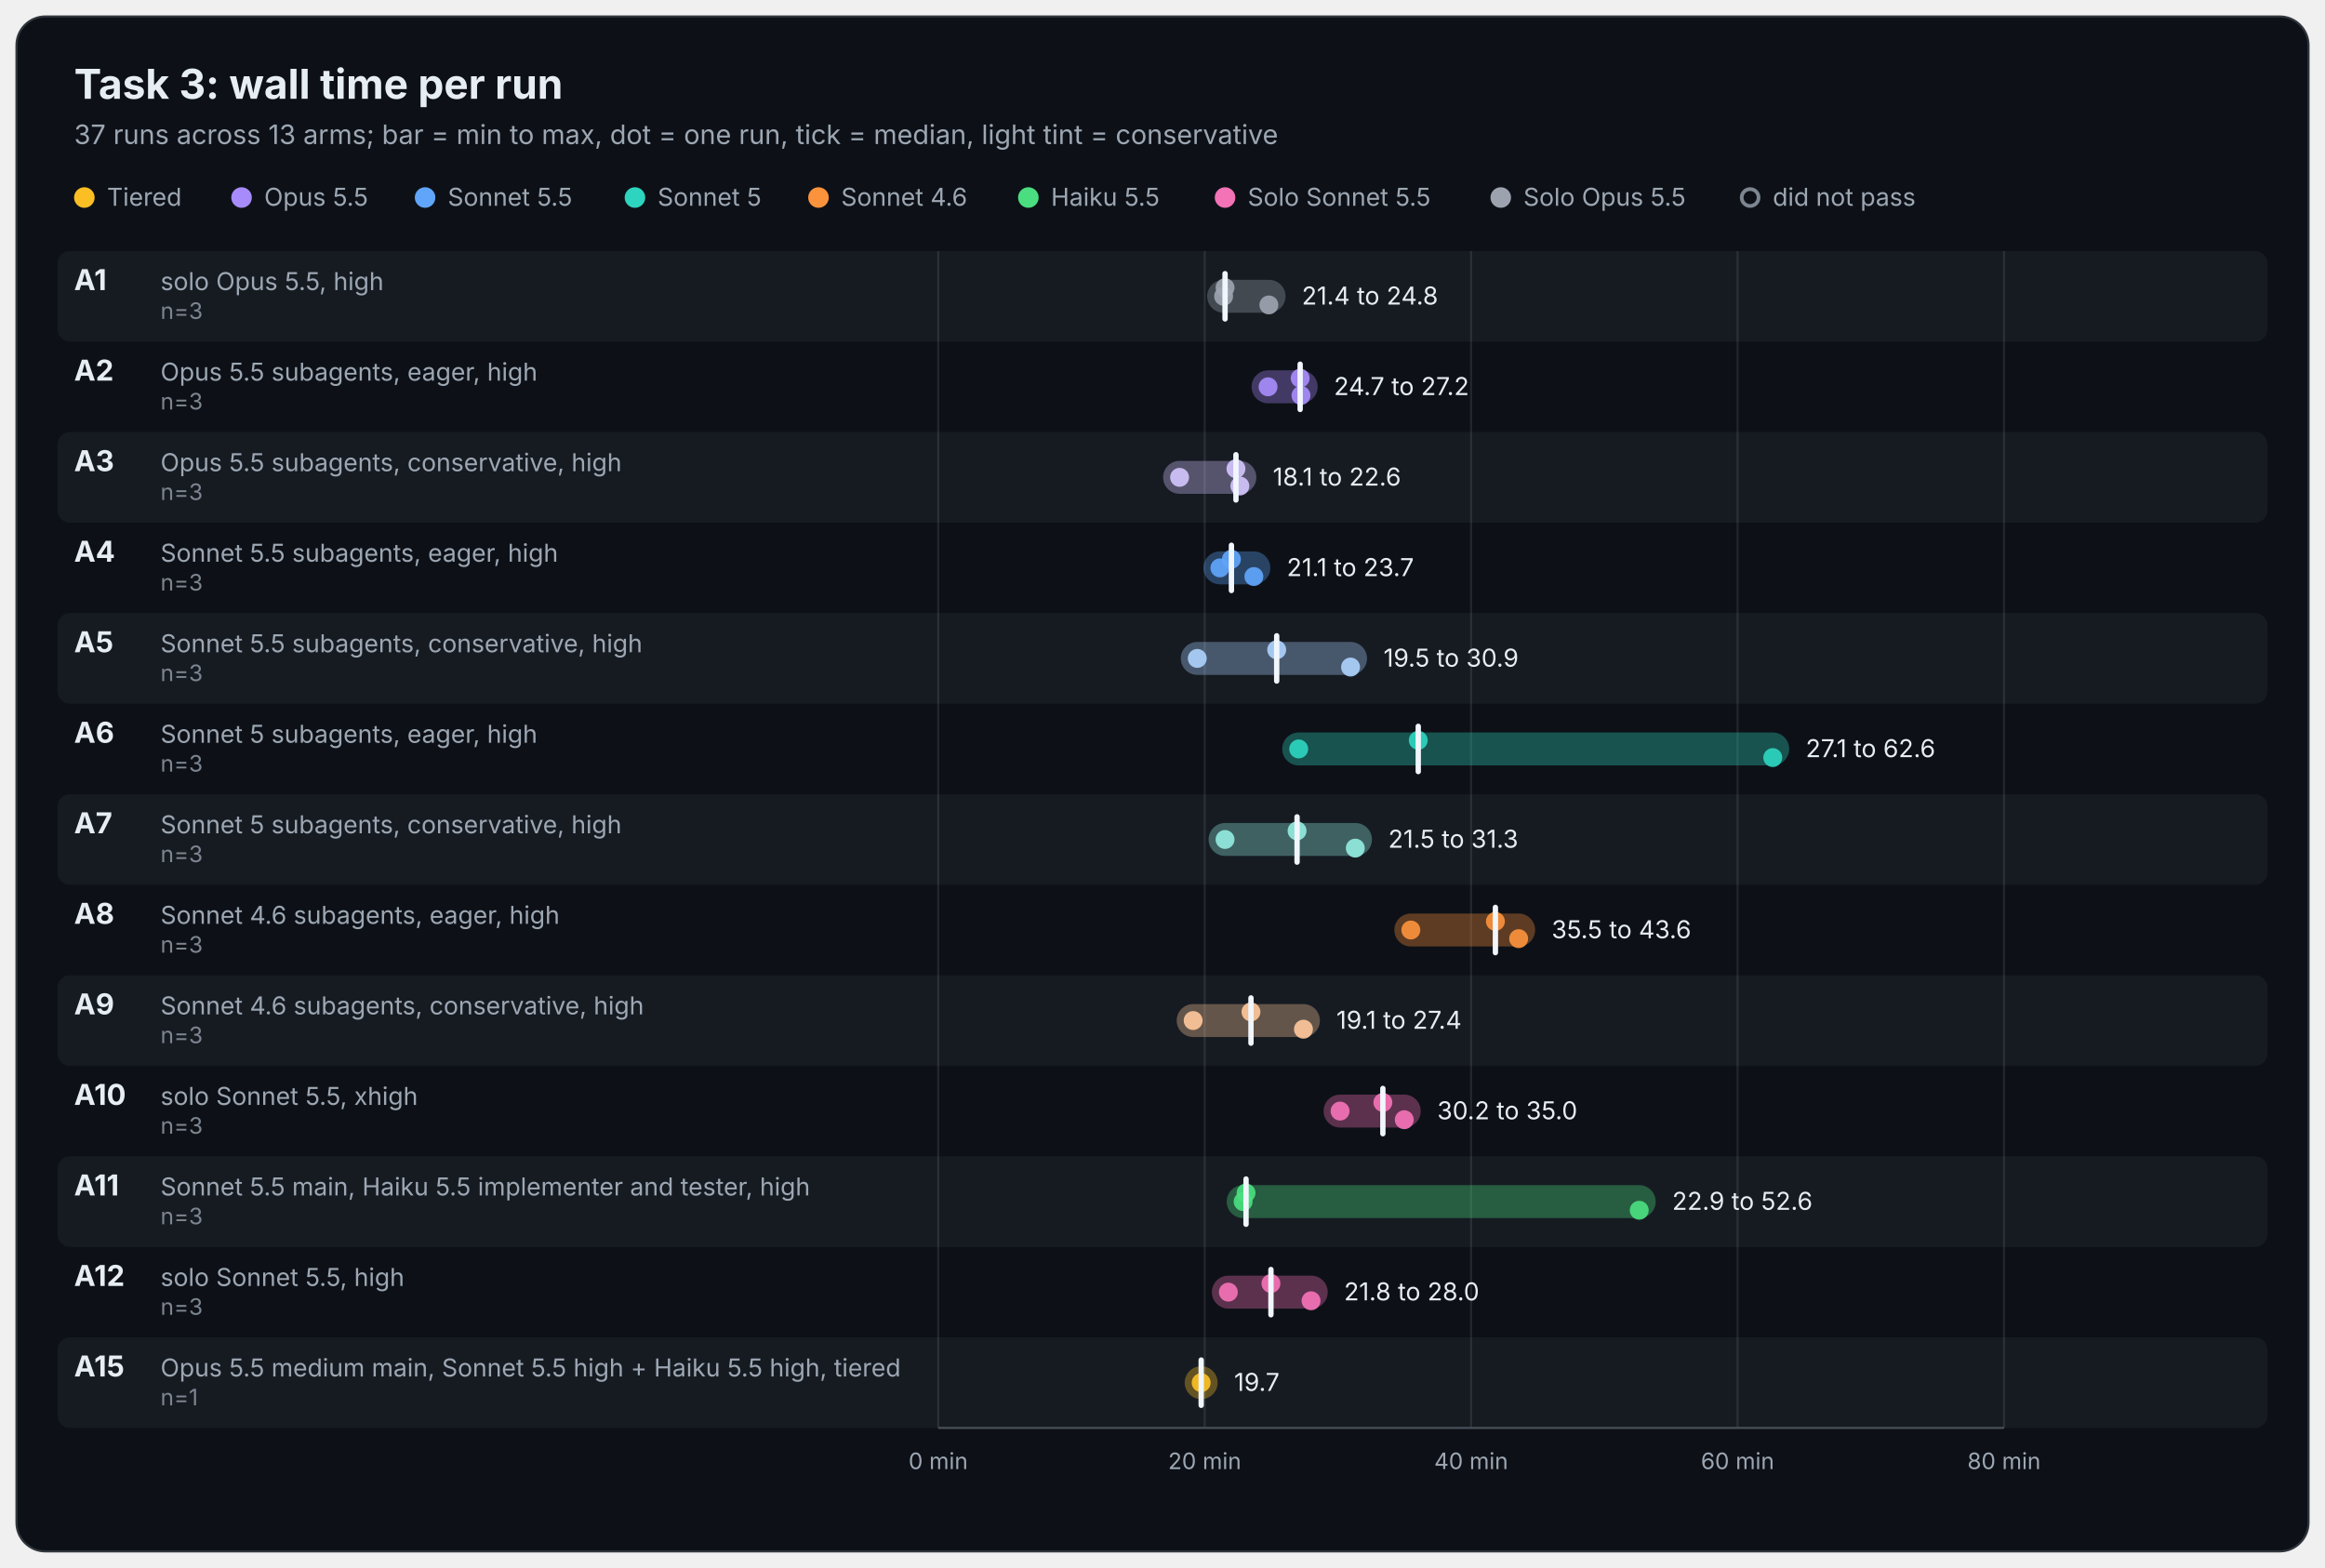
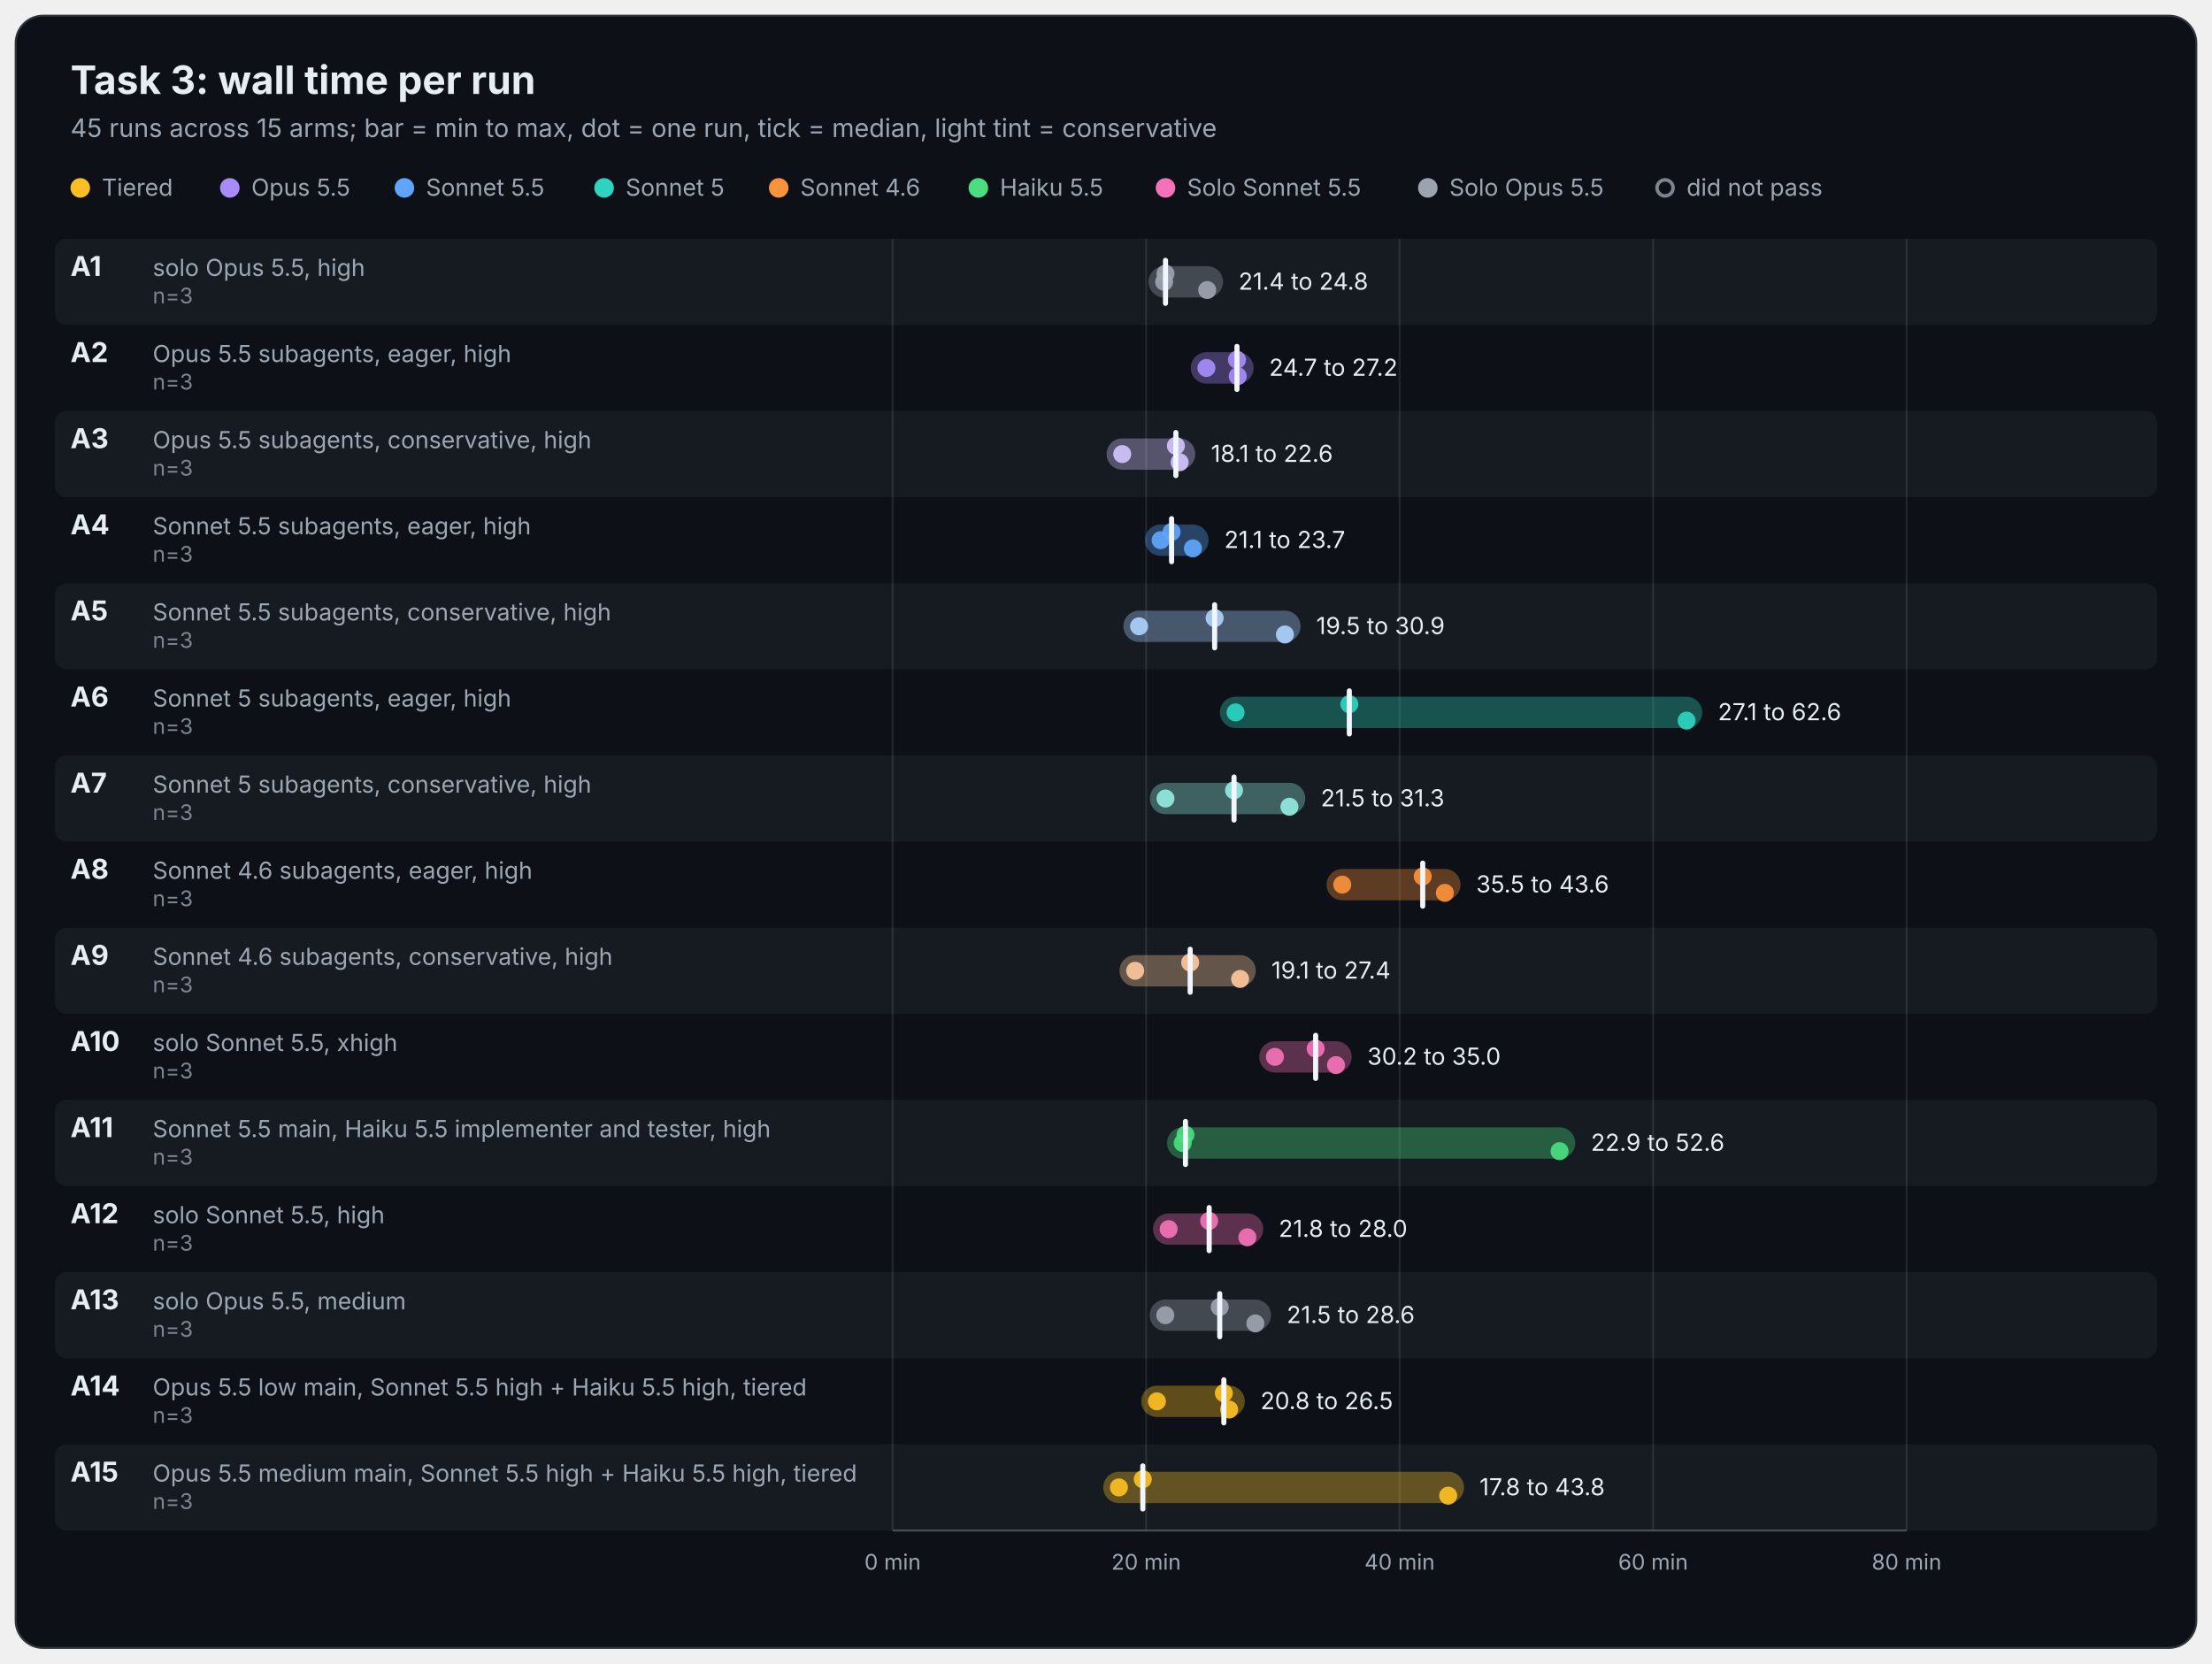
- <svg xmlns="http://www.w3.org/2000/svg" width="1130" height="762.0" viewBox="0 0 1130 762.0" role="img" aria-label="Task 3: wall time per run" font-family="-apple-system, &quot;Segoe UI&quot;, Inter, Roboto, &quot;Helvetica Neue&quot;, Arial, sans-serif">
-   <rect x="8" y="8" width="1114" height="746.0" rx="14" fill="#0d1117" stroke="#30363d" stroke-width="1" />
+ <svg xmlns="http://www.w3.org/2000/svg" width="1130" height="850.0" viewBox="0 0 1130 850.0" role="img" aria-label="Task 3: wall time per run" font-family="-apple-system, &quot;Segoe UI&quot;, Inter, Roboto, &quot;Helvetica Neue&quot;, Arial, sans-serif">
+   <rect x="8" y="8" width="1114" height="834.0" rx="14" fill="#0d1117" stroke="#30363d" stroke-width="1" />
  <text x="36.0" y="48.0" font-size="20" font-weight="700" fill="#e6edf3" text-anchor="start">Task 3: wall time per run</text>
-   <text x="36.0" y="70.0" font-size="13" font-weight="400" fill="#9da7b3" text-anchor="start">37 runs across 13 arms; bar = min to max, dot = one run, tick = median, light tint = conservative</text>
+   <text x="36.0" y="70.0" font-size="13" font-weight="400" fill="#9da7b3" text-anchor="start">45 runs across 15 arms; bar = min to max, dot = one run, tick = median, light tint = conservative</text>
  <circle cx="41.0" cy="96.0" r="5" fill="#fbbf24" />
  <text x="52.0" y="100.0" font-size="12" font-weight="400" fill="#9da7b3" text-anchor="start">Tiered</text>
  <circle cx="117.4" cy="96.0" r="5" fill="#a78bfa" />
  <text x="128.4" y="100.0" font-size="12" font-weight="400" fill="#9da7b3" text-anchor="start">Opus 5.5</text>
  <circle cx="206.6" cy="96.0" r="5" fill="#60a5fa" />
  <text x="217.6" y="100.0" font-size="12" font-weight="400" fill="#9da7b3" text-anchor="start">Sonnet 5.5</text>
  <circle cx="308.6" cy="96.0" r="5" fill="#2dd4bf" />
  <text x="319.6" y="100.0" font-size="12" font-weight="400" fill="#9da7b3" text-anchor="start">Sonnet 5</text>
  <circle cx="397.8" cy="96.0" r="5" fill="#fb923c" />
  <text x="408.8" y="100.0" font-size="12" font-weight="400" fill="#9da7b3" text-anchor="start">Sonnet 4.6</text>
  <circle cx="499.8" cy="96.0" r="5" fill="#4ade80" />
  <text x="510.8" y="100.0" font-size="12" font-weight="400" fill="#9da7b3" text-anchor="start">Haiku 5.5</text>
  <circle cx="595.4" cy="96.0" r="5" fill="#f472b6" />
  <text x="606.4" y="100.0" font-size="12" font-weight="400" fill="#9da7b3" text-anchor="start">Solo Sonnet 5.5</text>
  <circle cx="729.4" cy="96.0" r="5" fill="#9ca3af" />
  <text x="740.4" y="100.0" font-size="12" font-weight="400" fill="#9da7b3" text-anchor="start">Solo Opus 5.5</text>
  <circle cx="850.6" cy="96.0" r="4.1" fill="#0d1117" stroke="#7d8590" stroke-width="1.8" />
  <text x="861.6" y="100.0" font-size="12" font-weight="400" fill="#9da7b3" text-anchor="start">did not pass</text>
  <rect x="28" y="122.0" width="1074.0" height="44" rx="6" fill="#161b22" />
  <rect x="28" y="210.0" width="1074.0" height="44" rx="6" fill="#161b22" />
  <rect x="28" y="298.0" width="1074.0" height="44" rx="6" fill="#161b22" />
  <rect x="28" y="386.0" width="1074.0" height="44" rx="6" fill="#161b22" />
  <rect x="28" y="474.0" width="1074.0" height="44" rx="6" fill="#161b22" />
  <rect x="28" y="562.0" width="1074.0" height="44" rx="6" fill="#161b22" />
  <rect x="28" y="650.0" width="1074.0" height="44" rx="6" fill="#161b22" />
-   <line x1="456.0" y1="122.0" x2="456.0" y2="694.0" stroke="#ffffff" stroke-opacity="0.09" stroke-width="1" />
-   <text x="456.0" y="714.0" font-size="11" font-weight="400" fill="#9da7b3" text-anchor="middle">0 min</text>
-   <line x1="585.5" y1="122.0" x2="585.5" y2="694.0" stroke="#ffffff" stroke-opacity="0.09" stroke-width="1" />
-   <text x="585.5" y="714.0" font-size="11" font-weight="400" fill="#9da7b3" text-anchor="middle">20 min</text>
-   <line x1="715.0" y1="122.0" x2="715.0" y2="694.0" stroke="#ffffff" stroke-opacity="0.09" stroke-width="1" />
-   <text x="715.0" y="714.0" font-size="11" font-weight="400" fill="#9da7b3" text-anchor="middle">40 min</text>
-   <line x1="844.5" y1="122.0" x2="844.5" y2="694.0" stroke="#ffffff" stroke-opacity="0.09" stroke-width="1" />
-   <text x="844.5" y="714.0" font-size="11" font-weight="400" fill="#9da7b3" text-anchor="middle">60 min</text>
-   <line x1="974.0" y1="122.0" x2="974.0" y2="694.0" stroke="#ffffff" stroke-opacity="0.09" stroke-width="1" />
-   <text x="974.0" y="714.0" font-size="11" font-weight="400" fill="#9da7b3" text-anchor="middle">80 min</text>
-   <line x1="456.0" y1="694.0" x2="974.0" y2="694.0" stroke="#484f58" stroke-width="1" />
+   <rect x="28" y="738.0" width="1074.0" height="44" rx="6" fill="#161b22" />
+   <line x1="456.0" y1="122.0" x2="456.0" y2="782.0" stroke="#ffffff" stroke-opacity="0.09" stroke-width="1" />
+   <text x="456.0" y="802.0" font-size="11" font-weight="400" fill="#9da7b3" text-anchor="middle">0 min</text>
+   <line x1="585.5" y1="122.0" x2="585.5" y2="782.0" stroke="#ffffff" stroke-opacity="0.09" stroke-width="1" />
+   <text x="585.5" y="802.0" font-size="11" font-weight="400" fill="#9da7b3" text-anchor="middle">20 min</text>
+   <line x1="715.0" y1="122.0" x2="715.0" y2="782.0" stroke="#ffffff" stroke-opacity="0.09" stroke-width="1" />
+   <text x="715.0" y="802.0" font-size="11" font-weight="400" fill="#9da7b3" text-anchor="middle">40 min</text>
+   <line x1="844.5" y1="122.0" x2="844.5" y2="782.0" stroke="#ffffff" stroke-opacity="0.09" stroke-width="1" />
+   <text x="844.5" y="802.0" font-size="11" font-weight="400" fill="#9da7b3" text-anchor="middle">60 min</text>
+   <line x1="974.0" y1="122.0" x2="974.0" y2="782.0" stroke="#ffffff" stroke-opacity="0.09" stroke-width="1" />
+   <text x="974.0" y="802.0" font-size="11" font-weight="400" fill="#9da7b3" text-anchor="middle">80 min</text>
+   <line x1="456.0" y1="782.0" x2="974.0" y2="782.0" stroke="#484f58" stroke-width="1" />
  <text x="36.0" y="141.0" font-size="14" font-weight="700" fill="#e6edf3" text-anchor="start">A1</text>
  <text x="78.0" y="141.0" font-size="12" font-weight="400" fill="#9da7b3" text-anchor="start">solo Opus 5.5, high</text>
  <text x="78.0" y="155.0" font-size="11" font-weight="400" fill="#7d8590" text-anchor="start">n=3</text>
  <rect x="586.7" y="136.0" width="38.1" height="16" rx="8.0" fill="#9ca3af" fill-opacity="0.34" />
  <circle cx="594.7" cy="144.0" r="4.6" fill="#9ca3af" fill-opacity="0.92" />
  <circle cx="595.4" cy="139.8" r="4.6" fill="#9ca3af" fill-opacity="0.92" />
  <circle cx="616.7" cy="148.2" r="4.6" fill="#9ca3af" fill-opacity="0.92" />
  <line x1="595.4" y1="133.0" x2="595.4" y2="155.0" stroke="#f0f6fc" stroke-width="2.6" stroke-linecap="round" />
  <text x="632.7" y="148.0" font-size="12" font-weight="400" fill="#e6edf3" text-anchor="start">21.4 to 24.8</text>
  <text x="36.0" y="185.0" font-size="14" font-weight="700" fill="#e6edf3" text-anchor="start">A2</text>
  <text x="78.0" y="185.0" font-size="12" font-weight="400" fill="#9da7b3" text-anchor="start">Opus 5.5 subagents, eager, high</text>
  <text x="78.0" y="199.0" font-size="11" font-weight="400" fill="#7d8590" text-anchor="start">n=3</text>
  <rect x="608.3" y="180.0" width="32.1" height="16" rx="8.0" fill="#a78bfa" fill-opacity="0.34" />
  <circle cx="616.3" cy="188.0" r="4.6" fill="#a78bfa" fill-opacity="0.92" />
  <circle cx="631.9" cy="183.8" r="4.6" fill="#a78bfa" fill-opacity="0.92" />
  <circle cx="632.3" cy="192.2" r="4.6" fill="#a78bfa" fill-opacity="0.92" />
  <line x1="631.9" y1="177.0" x2="631.9" y2="199.0" stroke="#f0f6fc" stroke-width="2.6" stroke-linecap="round" />
  <text x="648.3" y="192.0" font-size="12" font-weight="400" fill="#e6edf3" text-anchor="start">24.7 to 27.2</text>
  <text x="36.0" y="229.0" font-size="14" font-weight="700" fill="#e6edf3" text-anchor="start">A3</text>
  <text x="78.0" y="229.0" font-size="12" font-weight="400" fill="#9da7b3" text-anchor="start">Opus 5.5 subagents, conservative, high</text>
  <text x="78.0" y="243.0" font-size="11" font-weight="400" fill="#7d8590" text-anchor="start">n=3</text>
  <rect x="565.3" y="224.0" width="45.3" height="16" rx="8.0" fill="#d1c3fc" fill-opacity="0.34" />
  <circle cx="573.3" cy="232.0" r="4.6" fill="#d1c3fc" fill-opacity="0.92" />
  <circle cx="600.7" cy="227.8" r="4.6" fill="#d1c3fc" fill-opacity="0.92" />
  <circle cx="602.6" cy="236.2" r="4.6" fill="#d1c3fc" fill-opacity="0.92" />
  <line x1="600.7" y1="221.0" x2="600.7" y2="243.0" stroke="#f0f6fc" stroke-width="2.6" stroke-linecap="round" />
  <text x="618.6" y="236.0" font-size="12" font-weight="400" fill="#e6edf3" text-anchor="start">18.1 to 22.6</text>
  <text x="36.0" y="273.0" font-size="14" font-weight="700" fill="#e6edf3" text-anchor="start">A4</text>
  <text x="78.0" y="273.0" font-size="12" font-weight="400" fill="#9da7b3" text-anchor="start">Sonnet 5.5 subagents, eager, high</text>
  <text x="78.0" y="287.0" font-size="11" font-weight="400" fill="#7d8590" text-anchor="start">n=3</text>
  <rect x="584.9" y="268.0" width="32.5" height="16" rx="8.0" fill="#60a5fa" fill-opacity="0.34" />
  <circle cx="592.9" cy="276.0" r="4.6" fill="#60a5fa" fill-opacity="0.92" />
  <circle cx="598.5" cy="271.8" r="4.6" fill="#60a5fa" fill-opacity="0.92" />
  <circle cx="609.4" cy="280.2" r="4.6" fill="#60a5fa" fill-opacity="0.92" />
  <line x1="598.5" y1="265.0" x2="598.5" y2="287.0" stroke="#f0f6fc" stroke-width="2.6" stroke-linecap="round" />
  <text x="625.4" y="280.0" font-size="12" font-weight="400" fill="#e6edf3" text-anchor="start">21.1 to 23.7</text>
  <text x="36.0" y="317.0" font-size="14" font-weight="700" fill="#e6edf3" text-anchor="start">A5</text>
  <text x="78.0" y="317.0" font-size="12" font-weight="400" fill="#9da7b3" text-anchor="start">Sonnet 5.5 subagents, conservative, high</text>
  <text x="78.0" y="331.0" font-size="11" font-weight="400" fill="#7d8590" text-anchor="start">n=3</text>
  <rect x="573.9" y="312.0" width="90.5" height="16" rx="8.0" fill="#acd0fc" fill-opacity="0.34" />
  <circle cx="581.9" cy="320.0" r="4.6" fill="#acd0fc" fill-opacity="0.92" />
  <circle cx="620.5" cy="315.8" r="4.6" fill="#acd0fc" fill-opacity="0.92" />
  <circle cx="656.4" cy="324.2" r="4.6" fill="#acd0fc" fill-opacity="0.92" />
  <line x1="620.5" y1="309.0" x2="620.5" y2="331.0" stroke="#f0f6fc" stroke-width="2.6" stroke-linecap="round" />
  <text x="672.4" y="324.0" font-size="12" font-weight="400" fill="#e6edf3" text-anchor="start">19.5 to 30.9</text>
  <text x="36.0" y="361.0" font-size="14" font-weight="700" fill="#e6edf3" text-anchor="start">A6</text>
  <text x="78.0" y="361.0" font-size="12" font-weight="400" fill="#9da7b3" text-anchor="start">Sonnet 5 subagents, eager, high</text>
  <text x="78.0" y="375.0" font-size="11" font-weight="400" fill="#7d8590" text-anchor="start">n=3</text>
  <rect x="623.2" y="356.0" width="246.4" height="16" rx="8.0" fill="#2dd4bf" fill-opacity="0.34" />
  <circle cx="631.2" cy="364.0" r="4.6" fill="#2dd4bf" fill-opacity="0.92" />
  <circle cx="689.3" cy="359.8" r="4.6" fill="#2dd4bf" fill-opacity="0.92" />
  <circle cx="861.6" cy="368.2" r="4.6" fill="#2dd4bf" fill-opacity="0.92" />
  <line x1="689.3" y1="353.0" x2="689.3" y2="375.0" stroke="#f0f6fc" stroke-width="2.6" stroke-linecap="round" />
  <text x="877.6" y="368.0" font-size="12" font-weight="400" fill="#e6edf3" text-anchor="start">27.1 to 62.6</text>
  <text x="36.0" y="405.0" font-size="14" font-weight="700" fill="#e6edf3" text-anchor="start">A7</text>
  <text x="78.0" y="405.0" font-size="12" font-weight="400" fill="#9da7b3" text-anchor="start">Sonnet 5 subagents, conservative, high</text>
  <text x="78.0" y="419.0" font-size="11" font-weight="400" fill="#7d8590" text-anchor="start">n=3</text>
  <rect x="587.4" y="400.0" width="79.4" height="16" rx="8.0" fill="#92e9de" fill-opacity="0.34" />
  <circle cx="595.4" cy="408.0" r="4.6" fill="#92e9de" fill-opacity="0.92" />
  <circle cx="630.4" cy="403.8" r="4.6" fill="#92e9de" fill-opacity="0.92" />
  <circle cx="658.7" cy="412.2" r="4.6" fill="#92e9de" fill-opacity="0.92" />
  <line x1="630.4" y1="397.0" x2="630.4" y2="419.0" stroke="#f0f6fc" stroke-width="2.6" stroke-linecap="round" />
  <text x="674.7" y="412.0" font-size="12" font-weight="400" fill="#e6edf3" text-anchor="start">21.5 to 31.3</text>
  <text x="36.0" y="449.0" font-size="14" font-weight="700" fill="#e6edf3" text-anchor="start">A8</text>
  <text x="78.0" y="449.0" font-size="12" font-weight="400" fill="#9da7b3" text-anchor="start">Sonnet 4.6 subagents, eager, high</text>
  <text x="78.0" y="463.0" font-size="11" font-weight="400" fill="#7d8590" text-anchor="start">n=3</text>
  <rect x="677.7" y="444.0" width="68.4" height="16" rx="8.0" fill="#fb923c" fill-opacity="0.34" />
  <circle cx="685.7" cy="452.0" r="4.6" fill="#fb923c" fill-opacity="0.92" />
  <circle cx="726.8" cy="447.8" r="4.6" fill="#fb923c" fill-opacity="0.92" />
  <circle cx="738.1" cy="456.2" r="4.6" fill="#fb923c" fill-opacity="0.92" />
  <line x1="726.8" y1="441.0" x2="726.8" y2="463.0" stroke="#f0f6fc" stroke-width="2.6" stroke-linecap="round" />
  <text x="754.1" y="456.0" font-size="12" font-weight="400" fill="#e6edf3" text-anchor="start">35.5 to 43.6</text>
  <text x="36.0" y="493.0" font-size="14" font-weight="700" fill="#e6edf3" text-anchor="start">A9</text>
  <text x="78.0" y="493.0" font-size="12" font-weight="400" fill="#9da7b3" text-anchor="start">Sonnet 4.6 subagents, conservative, high</text>
  <text x="78.0" y="507.0" font-size="11" font-weight="400" fill="#7d8590" text-anchor="start">n=3</text>
  <rect x="571.9" y="488.0" width="69.6" height="16" rx="8.0" fill="#fdc69a" fill-opacity="0.34" />
  <circle cx="579.9" cy="496.0" r="4.6" fill="#fdc69a" fill-opacity="0.92" />
  <circle cx="608.0" cy="491.8" r="4.6" fill="#fdc69a" fill-opacity="0.92" />
  <circle cx="633.5" cy="500.2" r="4.6" fill="#fdc69a" fill-opacity="0.92" />
  <line x1="608.0" y1="485.0" x2="608.0" y2="507.0" stroke="#f0f6fc" stroke-width="2.6" stroke-linecap="round" />
  <text x="649.5" y="500.0" font-size="12" font-weight="400" fill="#e6edf3" text-anchor="start">19.1 to 27.4</text>
  <text x="36.0" y="537.0" font-size="14" font-weight="700" fill="#e6edf3" text-anchor="start">A10</text>
  <text x="78.0" y="537.0" font-size="12" font-weight="400" fill="#9da7b3" text-anchor="start">solo Sonnet 5.5, xhigh</text>
  <text x="78.0" y="551.0" font-size="11" font-weight="400" fill="#7d8590" text-anchor="start">n=3</text>
  <rect x="643.3" y="532.0" width="47.2" height="16" rx="8.0" fill="#f472b6" fill-opacity="0.34" />
  <circle cx="651.3" cy="540.0" r="4.6" fill="#f472b6" fill-opacity="0.92" />
  <circle cx="672.1" cy="535.8" r="4.6" fill="#f472b6" fill-opacity="0.92" />
  <circle cx="682.5" cy="544.2" r="4.6" fill="#f472b6" fill-opacity="0.92" />
  <line x1="672.1" y1="529.0" x2="672.1" y2="551.0" stroke="#f0f6fc" stroke-width="2.6" stroke-linecap="round" />
  <text x="698.5" y="544.0" font-size="12" font-weight="400" fill="#e6edf3" text-anchor="start">30.2 to 35.0</text>
  <text x="36.0" y="581.0" font-size="14" font-weight="700" fill="#e6edf3" text-anchor="start">A11</text>
  <text x="78.0" y="581.0" font-size="12" font-weight="400" fill="#9da7b3" text-anchor="start">Sonnet 5.5 main, Haiku 5.5 implementer and tester, high</text>
  <text x="78.0" y="595.0" font-size="11" font-weight="400" fill="#7d8590" text-anchor="start">n=3</text>
  <rect x="596.2" y="576.0" width="208.5" height="16" rx="8.0" fill="#4ade80" fill-opacity="0.34" />
  <circle cx="604.2" cy="584.0" r="4.6" fill="#4ade80" fill-opacity="0.92" />
  <circle cx="605.6" cy="579.8" r="4.6" fill="#4ade80" fill-opacity="0.92" />
  <circle cx="796.7" cy="588.2" r="4.6" fill="#4ade80" fill-opacity="0.92" />
  <line x1="605.6" y1="573.0" x2="605.6" y2="595.0" stroke="#f0f6fc" stroke-width="2.6" stroke-linecap="round" />
  <text x="812.7" y="588.0" font-size="12" font-weight="400" fill="#e6edf3" text-anchor="start">22.9 to 52.6</text>
  <text x="36.0" y="625.0" font-size="14" font-weight="700" fill="#e6edf3" text-anchor="start">A12</text>
  <text x="78.0" y="625.0" font-size="12" font-weight="400" fill="#9da7b3" text-anchor="start">solo Sonnet 5.5, high</text>
  <text x="78.0" y="639.0" font-size="11" font-weight="400" fill="#7d8590" text-anchor="start">n=3</text>
  <rect x="589.0" y="620.0" width="56.3" height="16" rx="8.0" fill="#f472b6" fill-opacity="0.34" />
  <circle cx="597.0" cy="628.0" r="4.6" fill="#f472b6" fill-opacity="0.92" />
  <circle cx="617.7" cy="623.8" r="4.6" fill="#f472b6" fill-opacity="0.92" />
  <circle cx="637.2" cy="632.2" r="4.6" fill="#f472b6" fill-opacity="0.92" />
  <line x1="617.7" y1="617.0" x2="617.7" y2="639.0" stroke="#f0f6fc" stroke-width="2.6" stroke-linecap="round" />
  <text x="653.2" y="632.0" font-size="12" font-weight="400" fill="#e6edf3" text-anchor="start">21.8 to 28.0</text>
-   <text x="36.0" y="669.0" font-size="14" font-weight="700" fill="#e6edf3" text-anchor="start">A15</text>
-   <text x="78.0" y="669.0" font-size="12" font-weight="400" fill="#9da7b3" text-anchor="start">Opus 5.5 medium main, Sonnet 5.5 high + Haiku 5.5 high, tiered</text>
-   <text x="78.0" y="683.0" font-size="11" font-weight="400" fill="#7d8590" text-anchor="start">n=1</text>
-   <rect x="575.8" y="664.0" width="16.0" height="16" rx="8.0" fill="#fbbf24" fill-opacity="0.34" />
-   <circle cx="583.8" cy="672.0" r="4.6" fill="#fbbf24" fill-opacity="0.92" />
-   <line x1="583.8" y1="661.0" x2="583.8" y2="683.0" stroke="#f0f6fc" stroke-width="2.6" stroke-linecap="round" />
-   <text x="599.8" y="676.0" font-size="12" font-weight="400" fill="#e6edf3" text-anchor="start">19.7</text>
+   <text x="36.0" y="669.0" font-size="14" font-weight="700" fill="#e6edf3" text-anchor="start">A13</text>
+   <text x="78.0" y="669.0" font-size="12" font-weight="400" fill="#9da7b3" text-anchor="start">solo Opus 5.5, medium</text>
+   <text x="78.0" y="683.0" font-size="11" font-weight="400" fill="#7d8590" text-anchor="start">n=3</text>
+   <rect x="587.3" y="664.0" width="62.0" height="16" rx="8.0" fill="#9ca3af" fill-opacity="0.34" />
+   <circle cx="595.3" cy="672.0" r="4.6" fill="#9ca3af" fill-opacity="0.92" />
+   <circle cx="623.1" cy="667.8" r="4.6" fill="#9ca3af" fill-opacity="0.92" />
+   <circle cx="641.3" cy="676.2" r="4.6" fill="#9ca3af" fill-opacity="0.92" />
+   <line x1="623.1" y1="661.0" x2="623.1" y2="683.0" stroke="#f0f6fc" stroke-width="2.6" stroke-linecap="round" />
+   <text x="657.3" y="676.0" font-size="12" font-weight="400" fill="#e6edf3" text-anchor="start">21.5 to 28.6</text>
+   <text x="36.0" y="713.0" font-size="14" font-weight="700" fill="#e6edf3" text-anchor="start">A14</text>
+   <text x="78.0" y="713.0" font-size="12" font-weight="400" fill="#9da7b3" text-anchor="start">Opus 5.5 low main, Sonnet 5.5 high + Haiku 5.5 high, tiered</text>
+   <text x="78.0" y="727.0" font-size="11" font-weight="400" fill="#7d8590" text-anchor="start">n=3</text>
+   <rect x="583.0" y="708.0" width="52.9" height="16" rx="8.0" fill="#fbbf24" fill-opacity="0.34" />
+   <circle cx="591.0" cy="716.0" r="4.6" fill="#fbbf24" fill-opacity="0.92" />
+   <circle cx="625.2" cy="711.8" r="4.6" fill="#fbbf24" fill-opacity="0.92" />
+   <circle cx="627.9" cy="720.2" r="4.6" fill="#fbbf24" fill-opacity="0.92" />
+   <line x1="625.2" y1="705.0" x2="625.2" y2="727.0" stroke="#f0f6fc" stroke-width="2.6" stroke-linecap="round" />
+   <text x="643.9" y="720.0" font-size="12" font-weight="400" fill="#e6edf3" text-anchor="start">20.8 to 26.5</text>
+   <text x="36.0" y="757.0" font-size="14" font-weight="700" fill="#e6edf3" text-anchor="start">A15</text>
+   <text x="78.0" y="757.0" font-size="12" font-weight="400" fill="#9da7b3" text-anchor="start">Opus 5.5 medium main, Sonnet 5.5 high + Haiku 5.5 high, tiered</text>
+   <text x="78.0" y="771.0" font-size="11" font-weight="400" fill="#7d8590" text-anchor="start">n=3</text>
+   <rect x="563.6" y="752.0" width="184.3" height="16" rx="8.0" fill="#fbbf24" fill-opacity="0.34" />
+   <circle cx="571.6" cy="760.0" r="4.6" fill="#fbbf24" fill-opacity="0.92" />
+   <circle cx="583.8" cy="755.8" r="4.6" fill="#fbbf24" fill-opacity="0.92" />
+   <circle cx="739.8" cy="764.2" r="4.6" fill="#fbbf24" fill-opacity="0.92" />
+   <line x1="583.8" y1="749.0" x2="583.8" y2="771.0" stroke="#f0f6fc" stroke-width="2.6" stroke-linecap="round" />
+   <text x="755.8" y="764.0" font-size="12" font-weight="400" fill="#e6edf3" text-anchor="start">17.8 to 43.8</text>
</svg>
